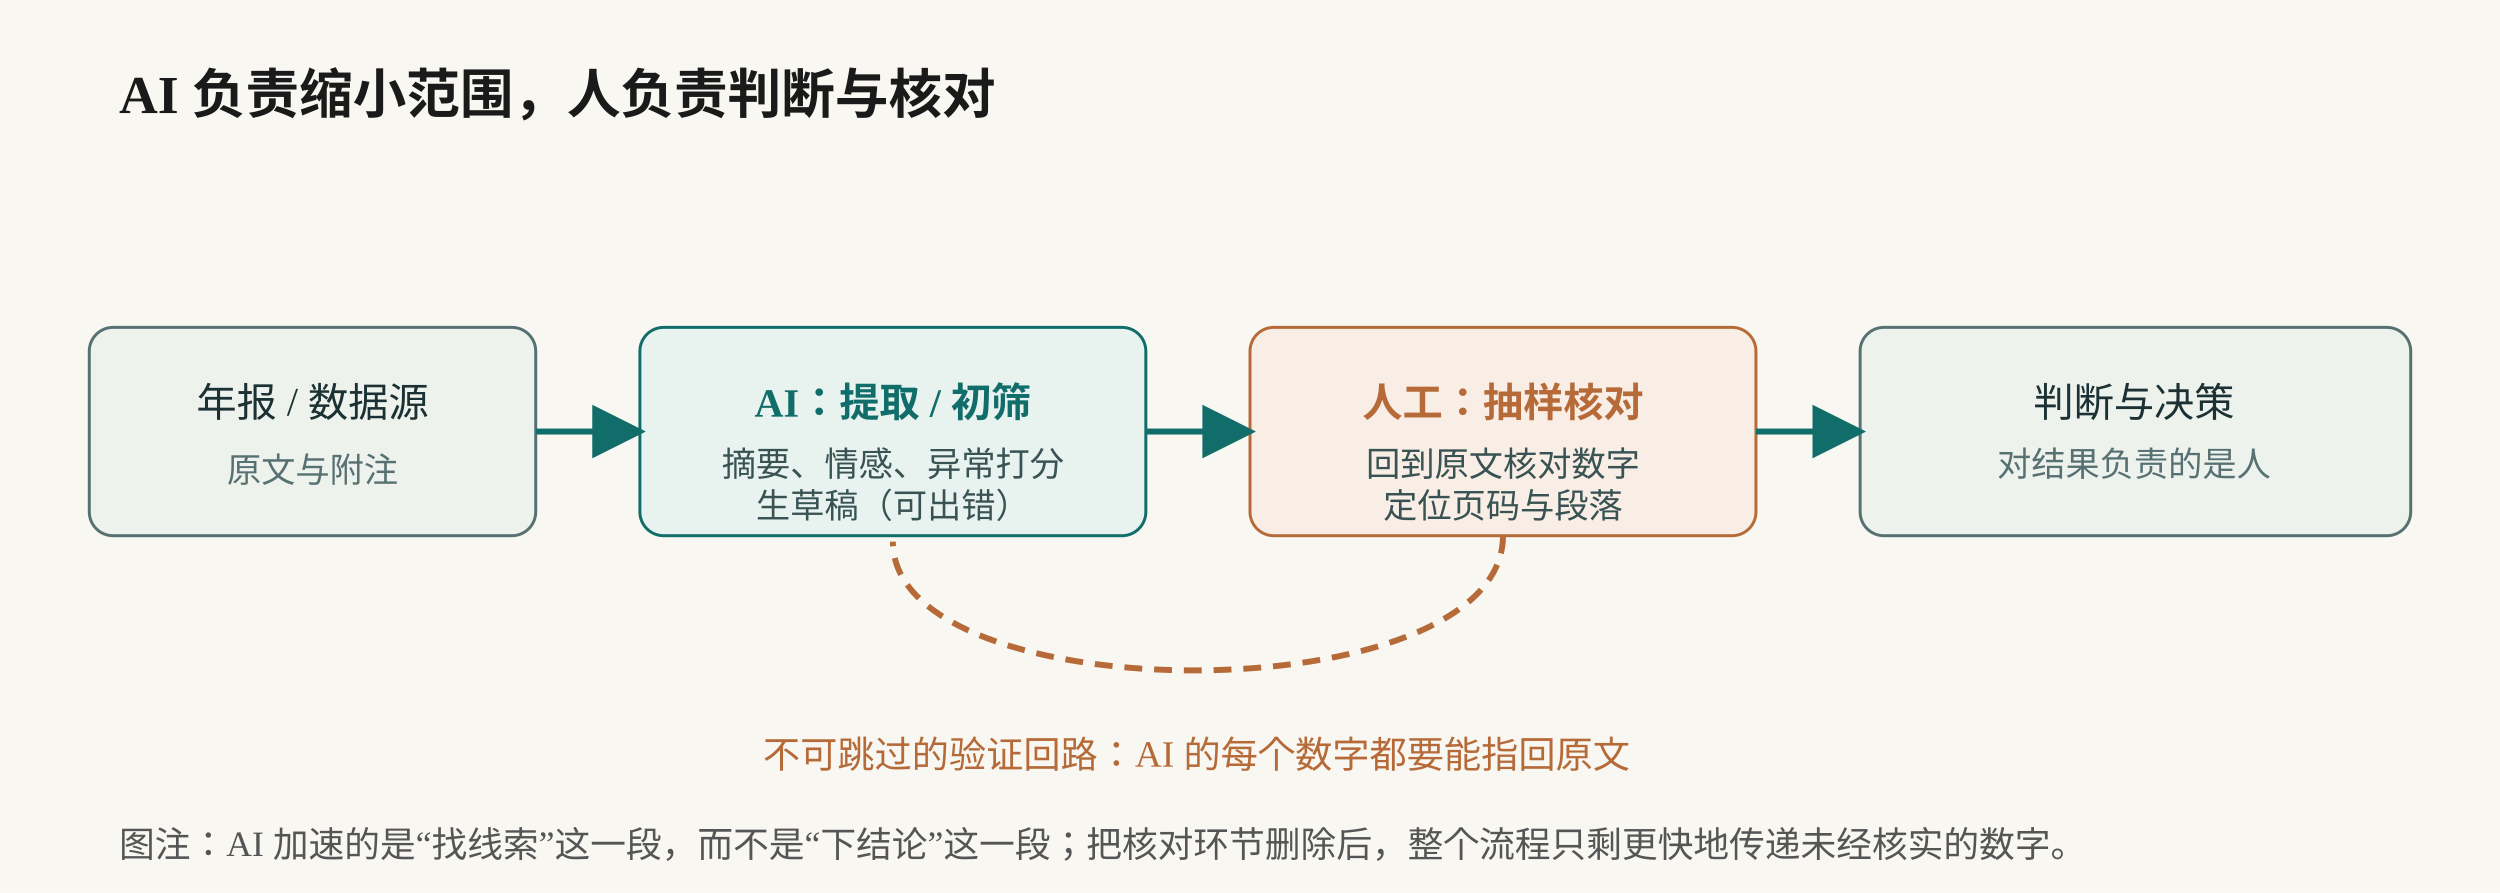
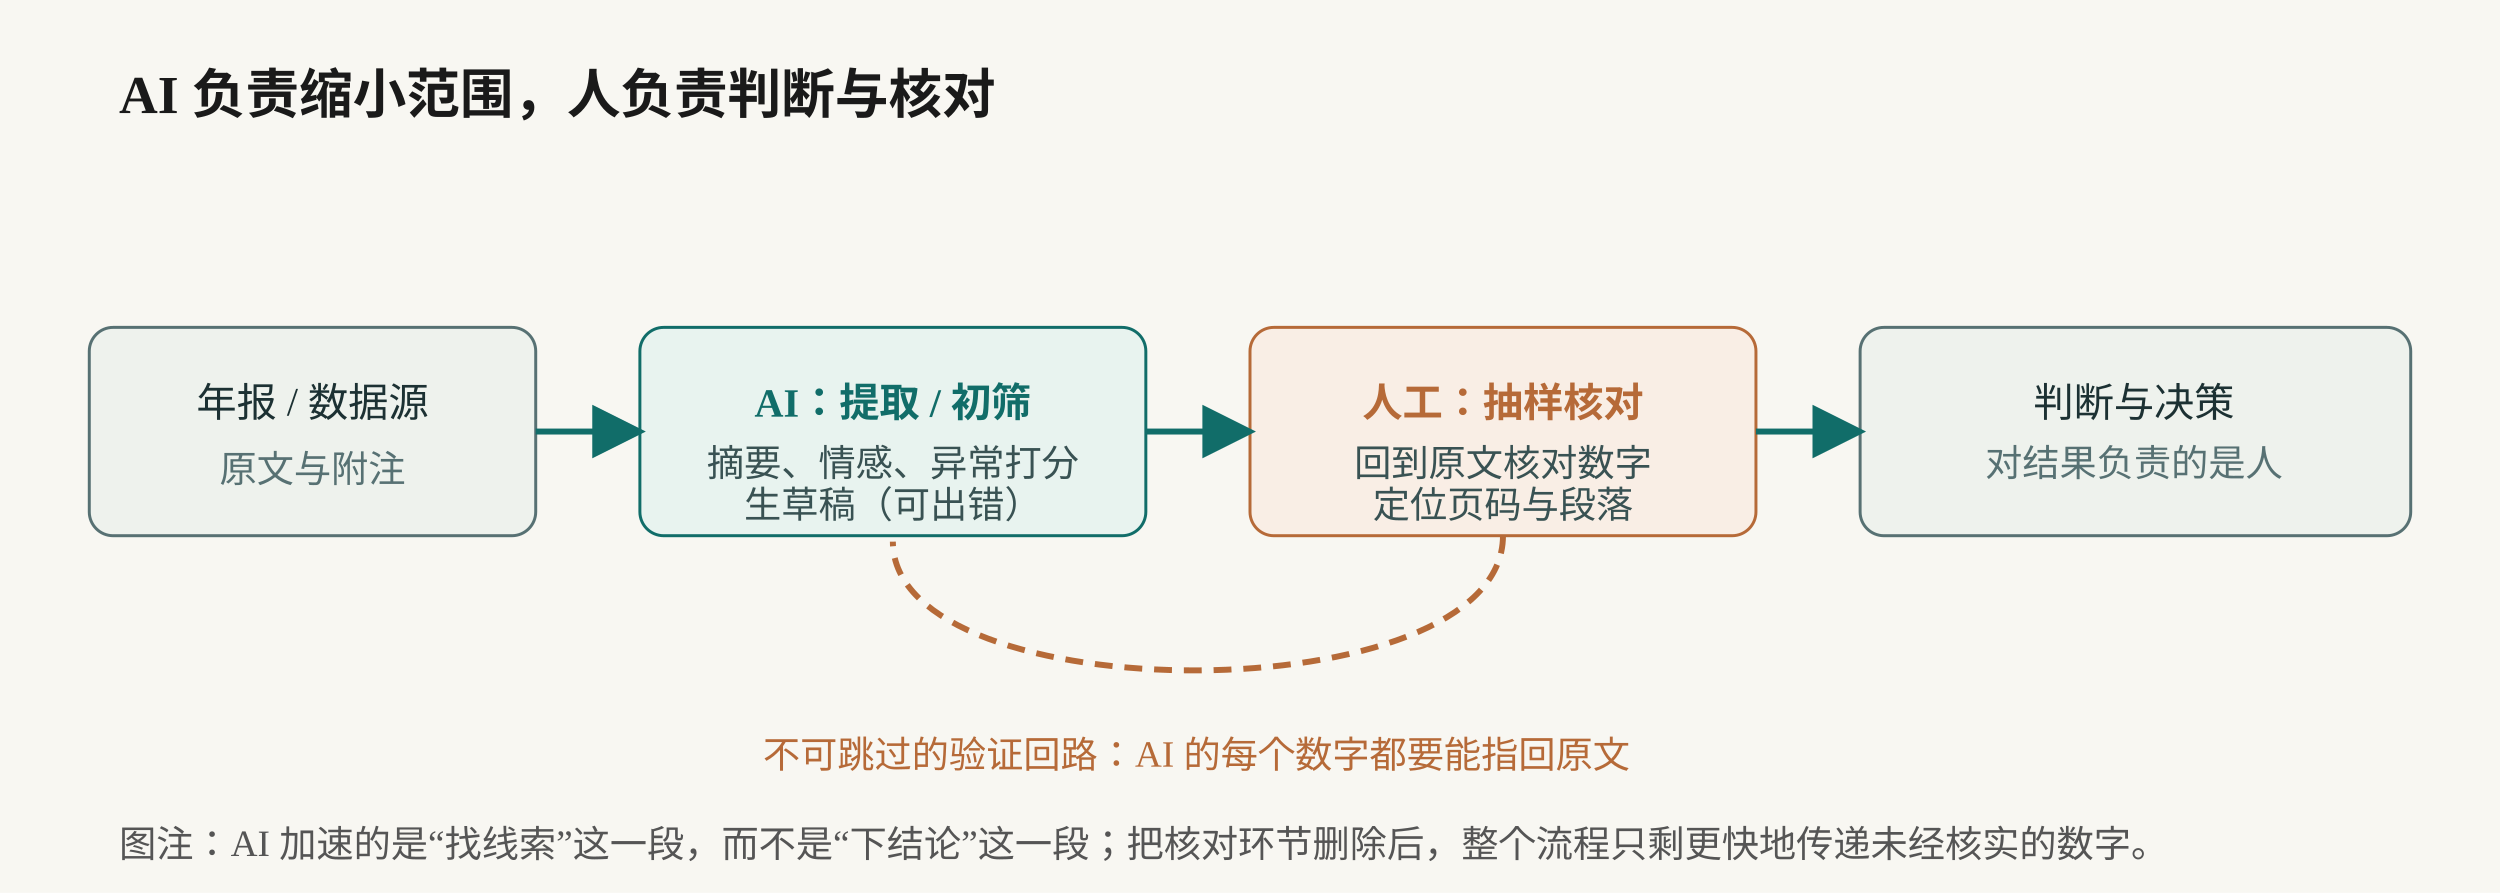
<svg xmlns="http://www.w3.org/2000/svg" viewBox="0 0 840 300" role="img" aria-labelledby="t26w d26w">
  <rect x="0" y="0" width="840" height="300" fill="#f8f7f2" />
  <text x="40" y="38" font-size="18" font-weight="700" fill="#1a1a1a">AI 负责缩小范围，人负责判断与核对</text>
  <g font-size="13.5" text-anchor="middle">
    <rect x="30" y="110" width="150" height="70" rx="8" fill="#eef2ed" stroke="#577173" />
    <text x="105" y="140" fill="#1c3133">年报 / 数据源</text>
-     <text x="105" y="162" fill="#577173" font-size="11.5">原文与附注</text>
+     <text x="105" y="162" fill="#577173" font-size="12.5">原文与附注</text>
    <rect x="215" y="110" width="170" height="70" rx="8" fill="#e8f3ef" stroke="#116d69" />
    <text x="300" y="140" fill="#116d69" font-weight="700">AI：提取 / 初筛</text>
-     <text x="300" y="160" fill="#395253" font-size="11.5">摘要、情感、异常打分</text>
-     <text x="300" y="174" fill="#395253" font-size="11.5">生草稿（可出错）</text>
+     <text x="300" y="160" fill="#395253" font-size="12.5">摘要、情感、异常打分</text>
+     <text x="300" y="174" fill="#395253" font-size="12.5">生草稿（可出错）</text>
    <rect x="420" y="110" width="170" height="70" rx="8" fill="#f9eee5" stroke="#b66a38" />
    <text x="505" y="140" fill="#b66a38" font-weight="700">人工：抽样核对</text>
-     <text x="505" y="160" fill="#395253" font-size="11.5">回到原文核对数字</text>
-     <text x="505" y="174" fill="#395253" font-size="11.5">定位页码与段落</text>
+     <text x="505" y="160" fill="#395253" font-size="12.5">回到原文核对数字</text>
+     <text x="505" y="174" fill="#395253" font-size="12.5">定位页码与段落</text>
    <rect x="625" y="110" width="185" height="70" rx="8" fill="#eef2ed" stroke="#577173" />
    <text x="717" y="140" fill="#1c3133">判断与决策</text>
-     <text x="717" y="160" fill="#577173" font-size="11.5">对结果负责的是人</text>
+     <text x="717" y="160" fill="#577173" font-size="12.5">对结果负责的是人</text>
  </g>
  <g stroke="#116d69" stroke-width="2" fill="none" marker-end="url(#a26)">
    <line x1="180" y1="145" x2="213" y2="145" />
    <line x1="385" y1="145" x2="418" y2="145" />
    <line x1="590" y1="145" x2="623" y2="145" />
  </g>
  <defs>
    <marker id="a26" markerWidth="9" markerHeight="9" refX="7" refY="4.5" orient="auto">
      <path d="M0,0 L9,4.5 L0,9 z" fill="#116d69" />
    </marker>
  </defs>
  <path d="M505,180 C505,240 300,240 300,182" fill="none" stroke="#b66a38" stroke-width="2" stroke-dasharray="6 4" />
  <text x="402" y="258" font-size="12.5" fill="#b66a38" text-anchor="middle">不可跳过的验证回路：AI 的每个数字都要能指回原文</text>
-   <text x="40" y="288" font-size="12" fill="#555">图注：AI 加速的是“找线索”这一段，而不是“下结论”这一段；把核对环节删除后，整个流程只剩更快地传递未经核实的数字。</text>
+   <text x="40" y="288" font-size="12.5" fill="#555">图注：AI 加速的是“找线索”这一段，而不是“下结论”这一段；把核对环节删除后，整个流程只剩更快地传递未经核实的数字。</text>
</svg>
